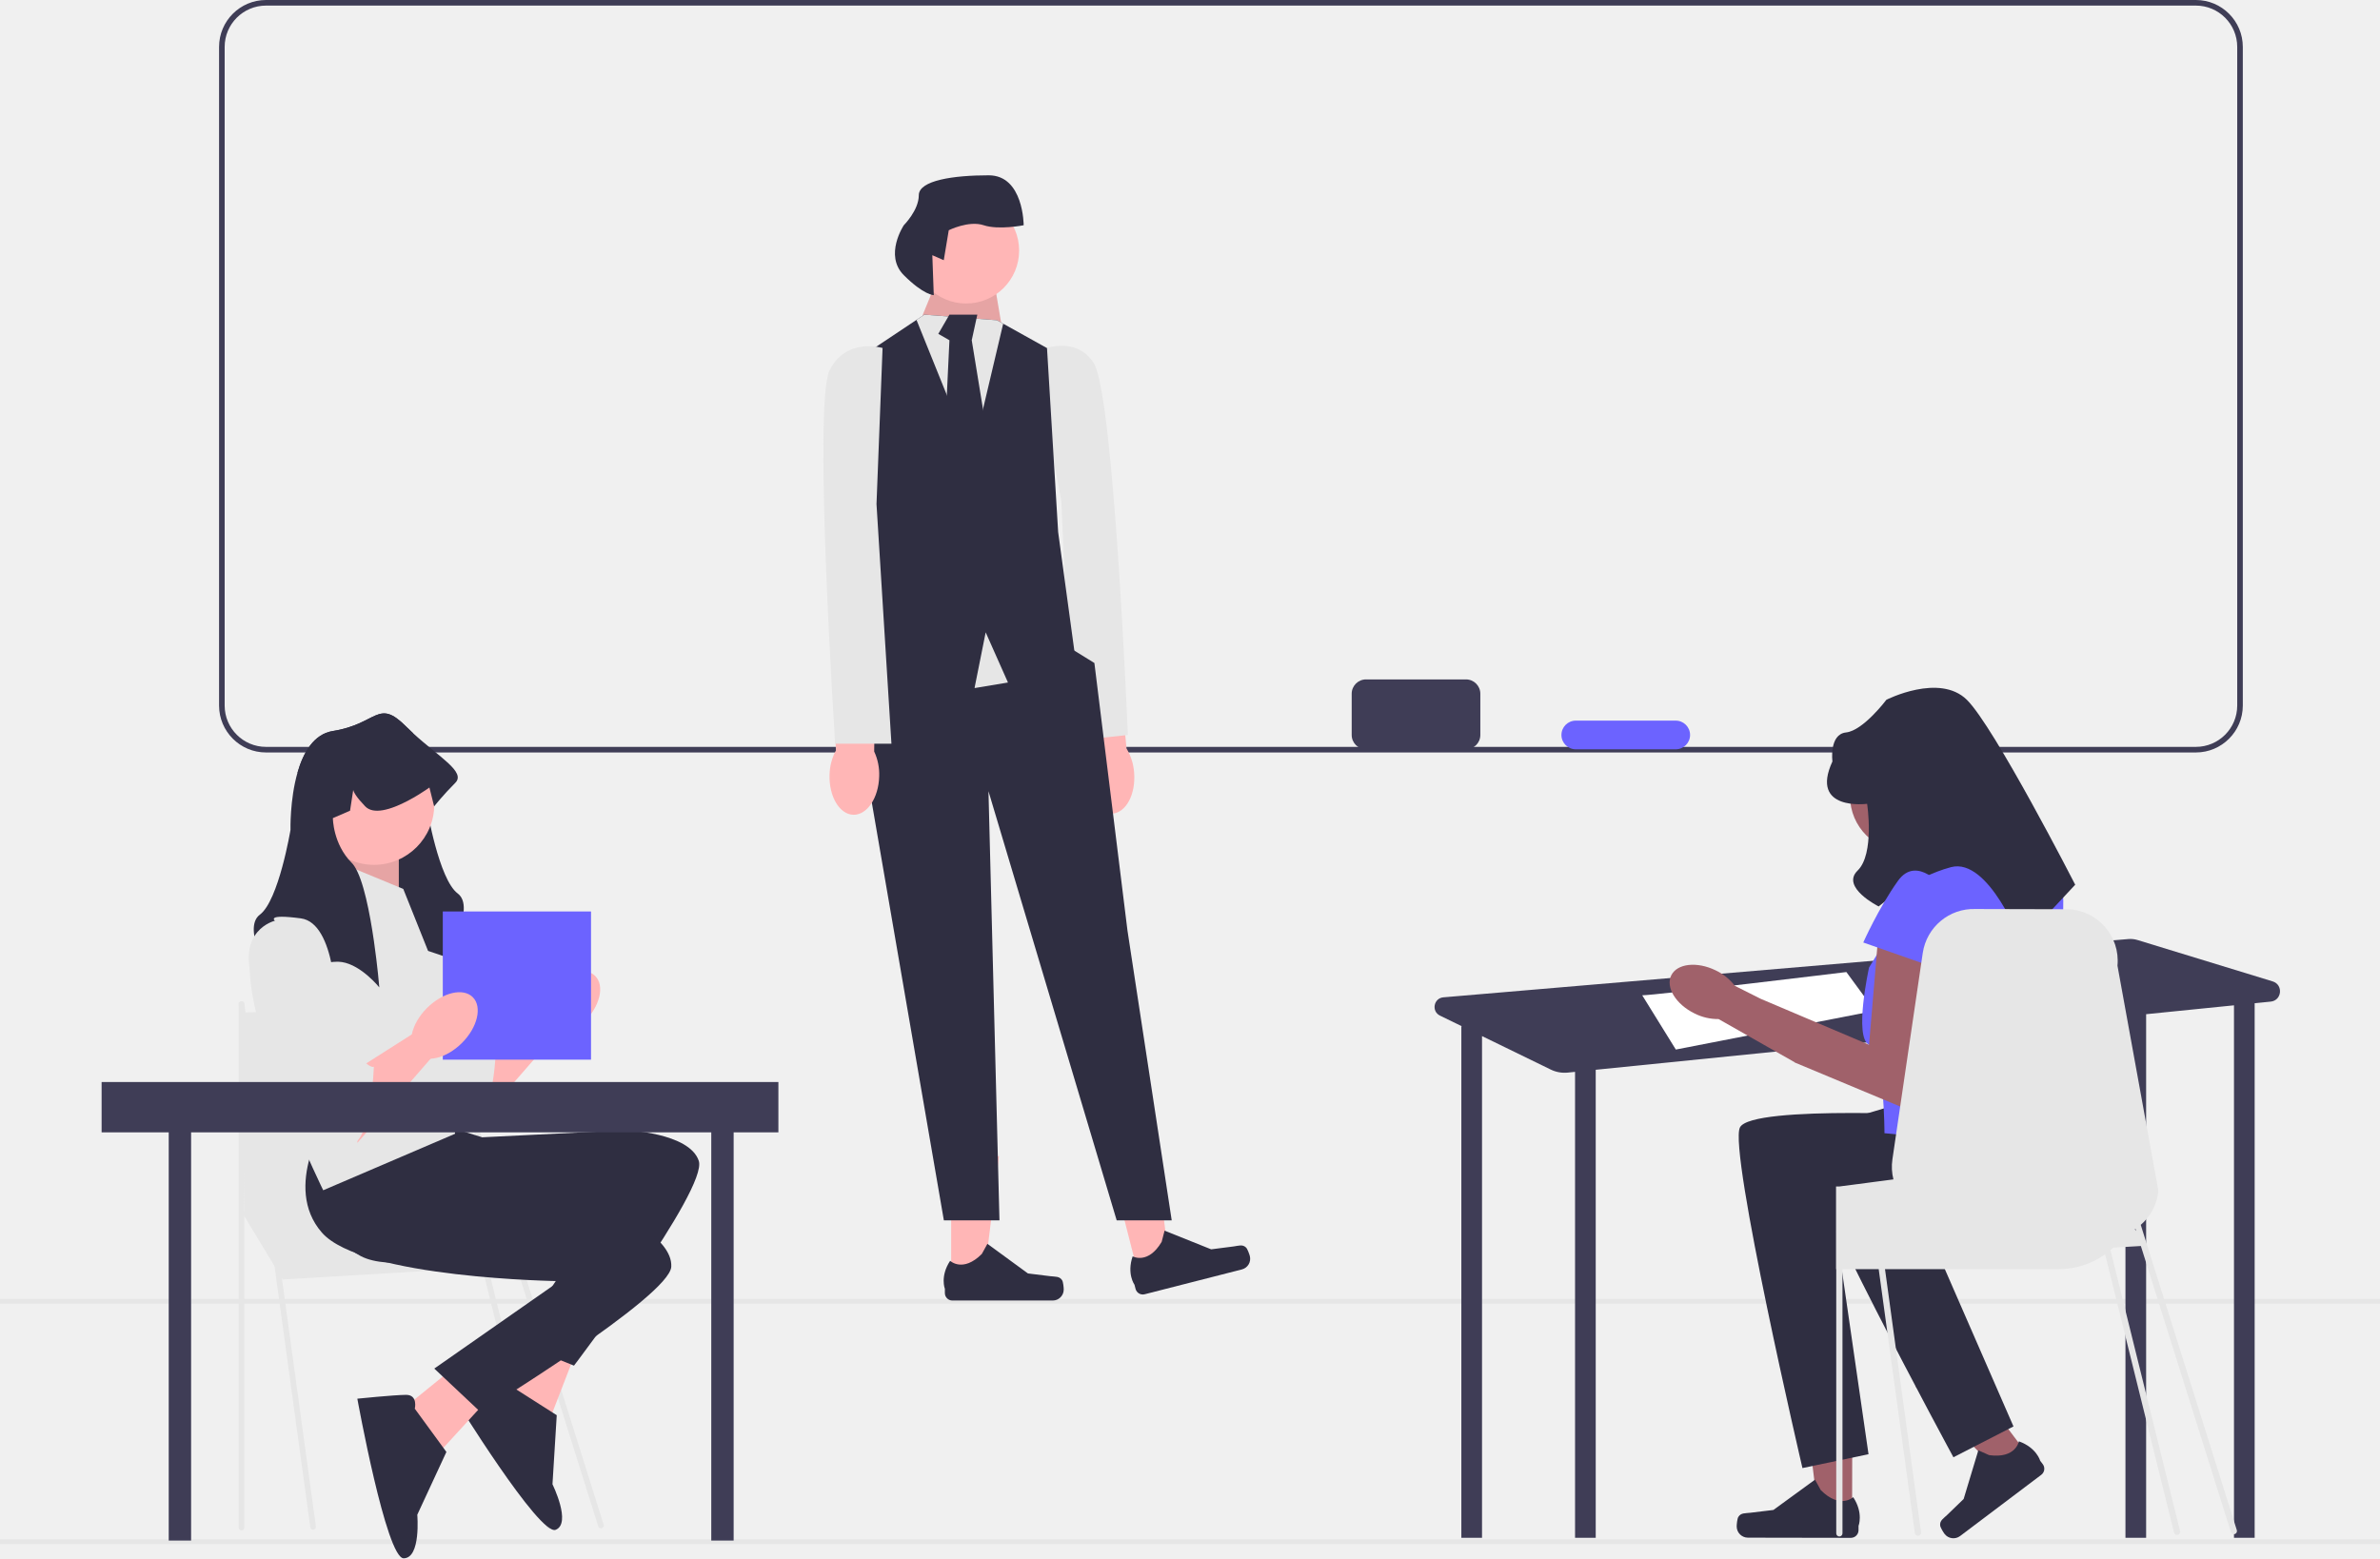
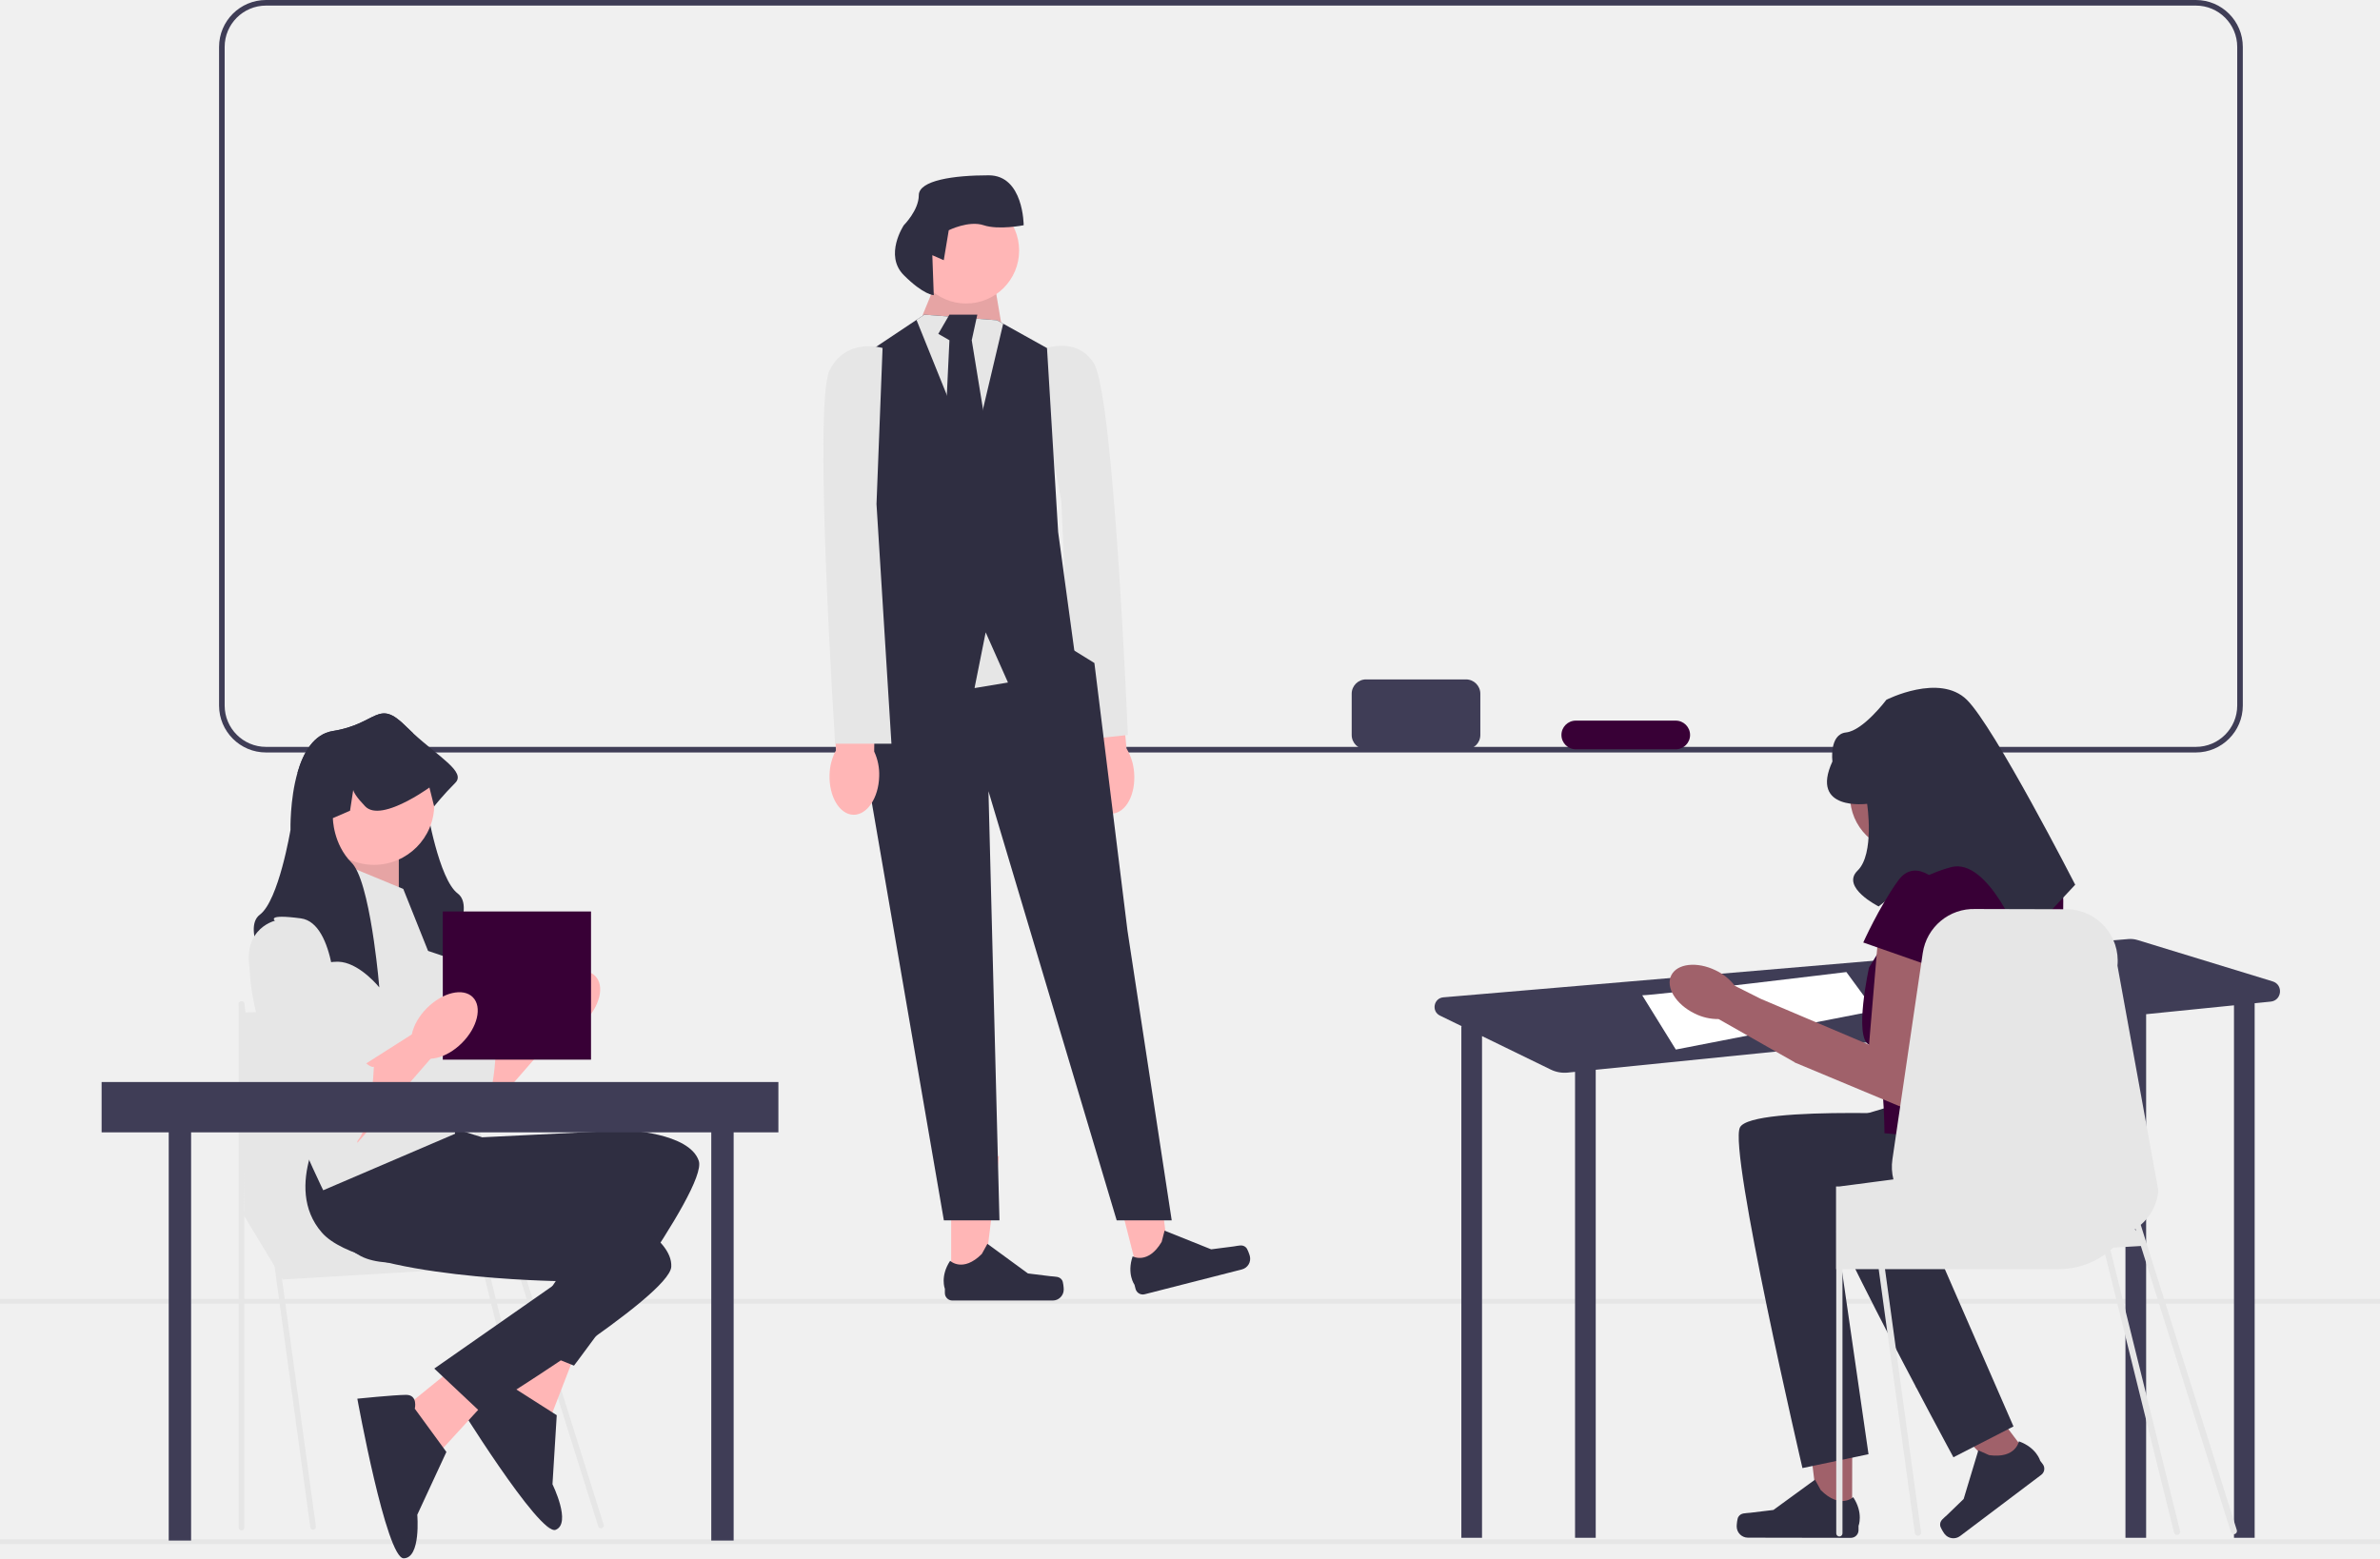
<svg xmlns="http://www.w3.org/2000/svg" width="851.034" height="557.347" viewBox="0 0 851.034 557.347">
  <path d="M785.204,269.129H95.109c-9.25,0-16.775-7.525-16.775-16.776V16.775c0-9.25,7.525-16.775,16.775-16.775H785.204c9.25,0,16.775,7.525,16.775,16.775V252.353c0,9.251-7.525,16.776-16.775,16.776ZM95.109,2c-8.147,0-14.775,6.628-14.775,14.775V252.353c0,8.147,6.628,14.776,14.775,14.776H785.204c8.147,0,14.775-6.629,14.775-14.776V16.775c0-8.147-6.628-14.775-14.775-14.775H95.109Z" fill="#3f3d56" />
  <rect id="uuid-dac6dc9f-03bc-4283-a90c-97bcdcbf45dc" y="550.557" width="851.034" height="1.683" fill="#e6e6e6" />
  <rect id="uuid-2f9646f7-bb94-4523-8d2e-fd8f0877664c" y="464.557" width="851.034" height="1.683" fill="#e6e6e6" />
  <g>
    <path id="uuid-bb35f39c-94aa-41c4-b5d9-34ca9a9e88f1-72" d="M387.84,277.792c.611,7.68,5.069,13.59,9.957,13.2,4.887-.39,8.353-6.931,7.74-14.613-.203-3.072-1.138-6.051-2.728-8.688l-3-32.507-15.225,1.733,4.574,31.863c-1.153,2.856-1.605,5.946-1.318,9.013Z" fill="#ffb6b6" />
    <path d="M369.653,126.133s14.232-7.534,21.448,3.725c7.216,11.258,12.197,133.021,12.197,133.021l-20.002,2.135-3.792-85.803-9.852-53.078Z" fill="#e6e6e6" />
    <g>
      <polygon points="340.114 458.204 351.701 458.203 357.213 413.509 340.112 413.51 340.114 458.204" fill="#ffb6b6" />
      <path d="M379.814,457.941h0c.361,.608,.551,2.569,.551,3.275h0c0,2.172-1.761,3.933-3.933,3.933h-35.885c-1.482,0-2.683-1.201-2.683-2.683v-1.494s-1.775-4.49,1.88-10.025c0,0,4.542,4.334,11.33-2.454l2.002-3.626,14.489,10.596,8.031,.989c1.757,.216,3.315-.034,4.218,1.489h0Z" fill="#2f2e41" />
    </g>
    <g>
      <polygon points="407.168 456.286 418.395 453.417 412.674 408.749 396.104 412.983 407.168 456.286" fill="#ffb6b6" />
      <path d="M445.568,446.205h0c.5,.499,1.17,2.352,1.345,3.037h0c.538,2.104-.733,4.246-2.837,4.784l-34.768,8.882c-1.436,.367-2.897-.5-3.264-1.935l-.37-1.448s-2.831-3.911-.66-10.178c0,0,5.474,3.074,10.37-5.182l1.042-4.009,16.661,6.681,8.026-1.03c1.756-.225,3.203-.853,4.456,.398l0-0Z" fill="#2f2e41" />
    </g>
    <polygon points="330.527 116.525 329.978 112.538 336.508 96.59 354.449 94.597 358.323 117.428 330.527 116.525" fill="#ffb6b6" />
    <polygon points="330.527 116.525 329.978 112.538 336.508 96.59 354.449 94.597 358.323 117.428 330.527 116.525" opacity=".1" />
    <polygon points="309.596 229.158 301.622 251.086 307.602 263.047 337.505 436.481 357.385 436.481 353.453 282.982 399.303 436.481 418.979 436.481 403.157 332.82 391.329 237.132 384.155 232.7 349.466 213.21 309.596 229.158" fill="#2f2e41" />
    <polygon points="360.43 244.109 348.469 246.102 332.521 208.226 368.404 208.226 360.43 244.109" fill="#e6e6e6" />
    <polygon points="384.352 234.141 360.43 244.109 352.456 226.167 348.469 246.102 306.605 232.626 312.586 208.226 306.605 128.486 327.717 114.412 330.527 112.538 356.443 114.532 358.715 115.768 374.384 124.499 378.371 190.285 384.352 234.141" fill="#2f2e41" />
    <polygon points="358.715 115.768 347.472 163.372 327.717 114.412 330.527 112.538 356.443 114.532 358.715 115.768" fill="#e6e6e6" />
    <polygon points="339.498 112.538 335.511 119.405 339.498 121.694 337.505 163.496 345.479 174.337 353.453 158.315 347.472 121.694 349.466 112.538 339.498 112.538" fill="#2f2e41" />
    <circle cx="345.479" cy="89.613" r="18.938" fill="#ffb6b6" />
    <path d="M333.376,91.274l4.092,1.786,1.786-10.715s7.143-3.572,12.501-1.786,14.287,0,14.287,0c0,0,0-17.858-12.501-17.858s-25.002,1.786-25.002,7.143-5.358,10.715-5.358,10.715c0,0-7.143,10.715,0,17.858,7.143,7.143,10.715,7.143,10.715,7.143l-.52-14.287Z" fill="#2f2e41" />
    <path id="uuid-97233535-ec91-4408-928f-bf1e5273ca3e-73" d="M296.629,277.232c-.208,7.701,3.598,14.051,8.499,14.183s9.041-6.005,9.248-13.709c.125-3.076-.489-6.138-1.79-8.928l.468-32.642-15.323,.107,1.166,32.168c-1.45,2.717-2.227,5.742-2.268,8.822Z" fill="#ffb6b6" />
    <path d="M315.586,124.462s-12.958-3.987-18.938,7.974c-5.98,11.961,1.994,133.564,1.994,133.564h20.115l-5.339-85.72,2.168-55.818Z" fill="#e6e6e6" />
  </g>
  <g>
    <path d="M812.657,351.008l-48.322-14.792c-1.069-.327-2.19-.447-3.304-.352l-244.902,20.843c-3.492,.297-4.369,5.007-1.219,6.542l7.845,3.822h-.209v182.952h7.392v-179.452l24.586,11.978c1.881,.916,3.98,1.291,6.062,1.08l2.616-.264v166.659h7.392v-167.405l189.42-19.133v186.539h7.392v-187.285l31.416-3.173v190.459h7.392v-191.205l5.731-.579c4.024-.406,4.579-6.046,.712-7.229Z" fill="#3f3d56" />
    <path d="M587.226,355.982c4.62,0,72.996-8.316,72.996-8.316l10.164,13.86-71.148,13.86-12.012-19.404Z" fill="#fff" />
    <g>
      <polygon points="662.269 542.917 650.39 542.895 644.818 497.064 662.35 497.096 662.269 542.917" fill="#a0616a" />
      <path d="M621.57,542.577h0c-.371,.622-.57,2.633-.571,3.357h0c-.004,2.227,1.798,4.035,4.025,4.039l36.789,.063c1.519,.003,2.753-1.227,2.755-2.746l.003-1.532s1.828-4.6-1.909-10.281c0,0-4.665,4.435-11.611-2.536l-2.046-3.721-14.873,10.838-8.235,.999c-1.802,.219-3.398-.04-4.327,1.519h-0Z" fill="#2f2e41" />
    </g>
    <g>
      <polygon points="726.027 521.605 716.655 528.674 684.925 495.887 698.759 485.453 726.027 521.605" fill="#a0616a" />
      <path d="M693.757,545.615h0c.079,.712,1.122,2.414,1.553,2.986h0c1.325,1.757,3.824,2.107,5.581,.781l29.024-21.895c1.198-.904,1.437-2.609,.533-3.807l-.912-1.208s-1.304-4.715-7.637-6.961c0,0-1.03,6.277-10.661,4.928l-3.831-1.712-5.253,17.411-5.892,5.7c-1.289,1.247-2.702,1.995-2.504,3.778l-0,0Z" fill="#2f2e41" />
    </g>
    <path d="M701.2,284.74c0,10.955-8.881,19.835-19.835,19.835-10.955,0-19.835-8.881-19.835-19.835s8.881-19.835,19.835-19.835,19.835,8.881,19.835,19.835Z" fill="#a0616a" />
    <path d="M699.331,399.107s-73.032-4.134-77.166,4.134,22.348,121.833,22.348,121.833l23.627-4.952-11.526-79.677s60.943,16.14,69.211-3.151c8.268-19.291,5.888-26.475,5.888-26.475l-32.382-11.713Z" fill="#2f2e41" />
    <path d="M718.043,385.229s-71.524,15.333-73.323,24.4,53.781,111.581,53.781,111.581l21.475-11.025-32.192-73.789s63.042-.557,65.912-21.348c2.87-20.791-1.326-27.089-1.326-27.089l-34.327-2.729Z" fill="#2f2e41" />
-     <path d="M726.202,307.472h-34.362l-23.512,38.583s-5.512,24.933,0,27.624c5.512,2.691,5.512,31.628,5.512,31.628l57.874,5.512s8.268-86.811,5.512-95.079c-2.756-8.268-11.024-8.268-11.024-8.268Z" fill="#6c63ff" />
+     <path d="M726.202,307.472h-34.362l-23.512,38.583s-5.512,24.933,0,27.624c5.512,2.691,5.512,31.628,5.512,31.628l57.874,5.512s8.268-86.811,5.512-95.079c-2.756-8.268-11.024-8.268-11.024-8.268Z" fill="#380036" />
    <path d="M671.772,332.965l-3.445,40.715-38.747-16.445-9.248-4.651c-1.811-2.362-4.162-4.256-6.855-5.523-6.697-3.264-13.807-2.455-15.884,1.805-2.077,4.261,1.667,10.36,8.363,13.622,2.658,1.341,5.599,2.025,8.576,1.996l27.058,15.368,.032-.06,.12,.214,42.432,17.722,9.763-53.449-22.165-11.315Z" fill="#a0616a" />
    <path d="M667.638,287.492s-20.669,2.756-12.402-15.158c0,0-1.261-9.711,4.882-10.367s14.41-11.68,14.41-11.68c0,0,18.955-9.646,28.769,0,9.814,9.646,38.751,66.142,38.751,66.142l-19.291,20.669s-11.598-30.489-25.09-26.957c-13.493,3.532-25.894,14.062-25.894,14.062,0,0-13.693-6.853-7.535-12.825,6.157-5.973,3.401-23.886,3.401-23.886Z" fill="#2f2e41" />
-     <path d="M695.197,317.807s-9.646-12.402-16.536-2.756c-6.89,9.646-12.402,22.047-12.402,22.047l27.559,9.646,1.378-28.937Z" fill="#6c63ff" />
+     <path d="M695.197,317.807s-9.646-12.402-16.536-2.756c-6.89,9.646-12.402,22.047-12.402,22.047l27.559,9.646,1.378-28.937Z" fill="#380036" />
    <path d="M799.836,547.279l-32.019-101.77,.005-0h.074l-.129-.166-.003-.004-2.281-7.249,.001-.001c3.474-2.994,5.84-7.272,6.311-12.197l-14.636-80.499c1.007-10.571-7.096-19.811-17.713-20.189l-33.024-.083c-9.388-.333-17.519,6.449-18.887,15.745l-.73,4.934-10.118,68.829c-.37,2.476-.222,4.916,.36,7.198l-7.281,.952-2.208,.296-8.732,1.137-.028,.009-1.09,.139h-1.183v29.568h.074v94.507c0,.61,.499,1.109,1.109,1.109,.619,0,1.118-.499,1.118-1.109v-94.507h12.954l12.927,94.396c.083,.554,.554,.961,1.109,.961,.046,0,.102,0,.148-.009,.61-.083,1.035-.647,.952-1.257l-12.881-94.091h62.157c6.172,0,11.891-1.959,16.547-5.312l24.645,99.535c.128,.504,.581,.838,1.078,.838,.091,0,.183-.011,.275-.034,.596-.152,.956-.758,.804-1.353l-24.883-100.497c.331-.276,.662-.57,.975-.873l9.893-.582,32.186,102.3c.149,.475,.588,.779,1.061,.779,.111,0,.223-.017,.334-.052,.586-.185,.912-.81,.728-1.396Zm-36.468-107.61c.083-.046,.157-.102,.231-.148l.001-0,.238,.756-.469-.607Z" fill="#e6e6e6" />
  </g>
  <g>
    <g>
      <polygon points="171.565 374.775 193.114 361.071 201.875 366.355 171.565 401.183 171.565 374.775" fill="#ffb6b6" />
      <path d="M142.097,321.733s-14.313,3.368-7.577,22.732,28.626,59.778,35.361,57.252c6.736-2.526,7.577-27.784,7.577-27.784,0,0-.842,.842-4.21-2.526-3.368-3.368-3.368-1.83-3.368-5.546s-2.755-6.47-2.755-6.47l-3.139-6.507s0-30.31-12.629-31.994c-12.629-1.684-9.261,.842-9.261,.842Z" fill="#e6e6e6" />
      <ellipse cx="202.717" cy="359.199" rx="14.313" ry="8.84" transform="translate(-194.6175 248.5495) rotate(-45)" fill="#ffb6b6" />
    </g>
    <g>
      <polygon points="86.348 433.29 101.052 457.628 186.741 452.557 163.925 423.149 86.348 433.29" fill="#e6e6e6" />
      <path d="M111.952,547.12c-.499,0-.934-.368-1.003-.876l-25.605-187.007c-.076-.555,.312-1.067,.867-1.142,.555-.08,1.066,.312,1.142,.867l25.605,187.007c.076,.555-.312,1.067-.867,1.142-.047,.006-.093,.009-.139,.009Z" fill="#e6e6e6" />
      <path d="M86.348,547.358c-.56,0-1.014-.454-1.014-1.014v-187.209c0-.56,.454-1.014,1.014-1.014,.56,0,1.014,.454,1.014,1.014v187.209c0,.56-.454,1.014-1.014,1.014Z" fill="#e6e6e6" />
      <path d="M214.882,546.613c-.431,0-.831-.277-.967-.71l-60.591-192.584c-.168-.534,.129-1.104,.663-1.272,.534-.167,1.104,.129,1.272,.663l60.591,192.584c.168,.534-.129,1.104-.663,1.272-.101,.032-.204,.047-.305,.047Z" fill="#e6e6e6" />
      <path d="M196.374,546.85c-.453,0-.865-.305-.982-.764l-42.084-169.969c-.138-.543,.19-1.095,.733-1.233,.544-.137,1.095,.19,1.233,.733l42.084,169.969c.138,.543-.19,1.095-.733,1.233-.084,.021-.168,.031-.251,.031Z" fill="#e6e6e6" />
      <polygon points="86.348 362.117 156.573 361.037 169.502 434.811 87.362 434.811 86.348 362.117" fill="#e6e6e6" />
    </g>
    <g>
      <polygon points="194.266 470.597 176.568 501.755 197.117 506.279 205.684 484.118 194.266 470.597" fill="#ffb6b6" />
      <path d="M182.925,495.873s-.688-5.081-4.731-3.469-15.711,7.605-15.711,7.605c0,0,30.434,49.451,36.209,47.147,5.776-2.304-1.138-16.282-1.138-16.282l1.526-24.709-16.155-10.293Z" fill="#2f2e41" />
      <path d="M115.997,410.136s-6.315,29.047,13.05,39.15c19.365,10.103,85.457-14.734,85.457-14.734l-30.31,45.415,21.049,8.469s47.991-63.146,44.623-73.249c-3.368-10.103-26.1-10.945-26.1-10.945l-51.358,2.526-13.471-4.21-42.939,7.577Z" fill="#2f2e41" />
    </g>
    <g>
      <polygon points="168.084 484.425 140.261 507.008 157.755 518.699 173.798 501.174 168.084 484.425" fill="#ffb6b6" />
      <path d="M148.322,503.842s1.208-4.983-3.144-4.952-17.402,1.367-17.402,1.367c0,0,10.353,57.135,16.571,57.091,6.218-.044,4.865-15.58,4.865-15.58l10.412-22.459-11.302-15.466Z" fill="#2f2e41" />
      <path d="M117.181,399.629s-16.451,24.758-2.091,41.215c14.361,16.457,84.96,17.372,84.96,17.372l-44.758,31.272,16.524,15.548s67.678-41.354,68.218-51.99c.54-10.636-20.328-19.692-20.328-19.692l-48.757-16.336-11.016-8.823-42.753-8.567Z" fill="#2f2e41" />
    </g>
    <path d="M159.443,342.284s-15.997-5.894-23.574-5.894c-.724,0-1.44,.084-2.155,.236-4.85,1.027-9.312,5.195-11.45,7.468-.834,.892-1.313,1.49-1.313,1.49,0,0,.051-.581,.152-1.6,.497-5.355,2.332-22.926,5.624-34.174,1.179-4.016,2.534-7.224,4.092-8.781,3.629-3.637,5.304-7.998,6.079-11.248,.657-2.787,.657-4.749,.657-4.749l-6.138-2.644-1.137-7.426c-.202,.876-1.137,2.585-4.277,5.86-.269,.278-.564,.514-.876,.716-4.53,2.846-13.766-2.105-18.742-5.22,2.071-7.199,5.826-13.783,12.646-14.86,15.997-2.526,15.997-11.787,26.1-1.684,.834,.834,1.675,1.633,2.517,2.408,3.233,6.18,4.412,14.465,4.833,20.223,.303,4.033,.227,6.837,.227,6.837,0,0,4.21,25.258,10.945,30.31,6.736,5.052-4.21,22.732-4.21,22.732Z" fill="#2f2e41" />
    <polygon points="128.292 301.871 116.915 318.558 142.605 325.446 142.605 301.871 128.292 301.871" fill="#ffb6b6" />
    <polygon points="128.292 301.871 116.915 318.558 142.605 325.446 142.605 301.871 128.292 301.871" opacity=".1" />
    <path d="M144.202,317.944l-24.416-10.103s-32.836,14.313-30.31,42.097c2.526,27.784,26.1,75.775,26.1,75.775l47.149-20.207-5.052-53.884-13.471-33.678Z" fill="#e6e6e6" />
    <circle cx="133.734" cy="287.78" r="21.541" fill="#ffb6b6" />
    <path d="M162.811,279.981c-4.21,4.21-7.577,8.419-7.577,8.419l-1.684-6.736s-.387,.286-1.069,.741c-2.669,1.819-9.834,6.39-15.584,7.375-2.559,.438-4.833,.16-6.315-1.381-3.14-3.275-4.075-4.984-4.277-5.86l-1.137,7.426-6.138,2.644s0,9.244,6.736,15.997c.328,.328,.648,.732,.96,1.204,3.216,4.85,5.523,16.721,6.988,26.816,1.297,8.975,1.92,16.536,1.92,16.536,0,0-6.373-7.982-13.37-9.068-.387-.059-.775-.101-1.162-.109-.126-.017-.261-.017-.387-.017-7.577,0-23.574,5.894-23.574,5.894,0,0-10.945-17.681-4.21-22.732,6.736-5.052,10.945-30.31,10.945-30.31,0,0-.278-10.811,2.509-20.501,2.071-7.199,5.826-13.783,12.646-14.86,15.997-2.526,15.997-11.787,26.1-1.684,.834,.834,1.675,1.633,2.517,2.408,9.413,8.655,19.028,13.934,15.163,17.799Z" fill="#2f2e41" />
    <rect x="60.334" y="393" width="8" height="158" fill="#3f3d56" />
    <rect x="254.334" y="393" width="8" height="158" fill="#3f3d56" />
-     <rect x="158.334" y="326" width="53" height="53" fill="#6c63ff" />
+     <rect x="158.334" y="326" width="53" height="53" fill="#380036" />
    <g>
      <polygon points="127.784 382.352 149.333 368.648 158.094 373.933 127.784 408.761 127.784 382.352" fill="#ffb6b6" />
      <path d="M98.316,329.31s-14.313,3.368-7.577,22.732c6.736,19.365,28.626,59.778,35.361,57.252,6.736-2.526,7.577-27.784,7.577-27.784,0,0-.842,.842-4.21-2.526-3.368-3.368-3.368-1.83-3.368-5.546s-2.755-6.47-2.755-6.47l-3.139-6.507s0-30.31-12.629-31.994c-12.629-1.684-9.261,.842-9.261,.842Z" fill="#e6e6e6" />
      <ellipse cx="158.936" cy="366.776" rx="14.313" ry="8.84" transform="translate(-212.7987 219.8111) rotate(-45)" fill="#ffb6b6" />
    </g>
    <rect x="36.334" y="387" width="242" height="18" fill="#3f3d56" />
  </g>
  <rect x="483.334" y="243" width="46" height="25" rx="5.13" ry="5.13" fill="#3f3d56" />
-   <rect x="558.334" y="257.74" width="46" height="10.26" rx="5.13" ry="5.13" fill="#6c63ff" />
+   <rect x="558.334" y="257.74" width="46" height="10.26" rx="5.13" ry="5.13" fill="#380036" />
</svg>
